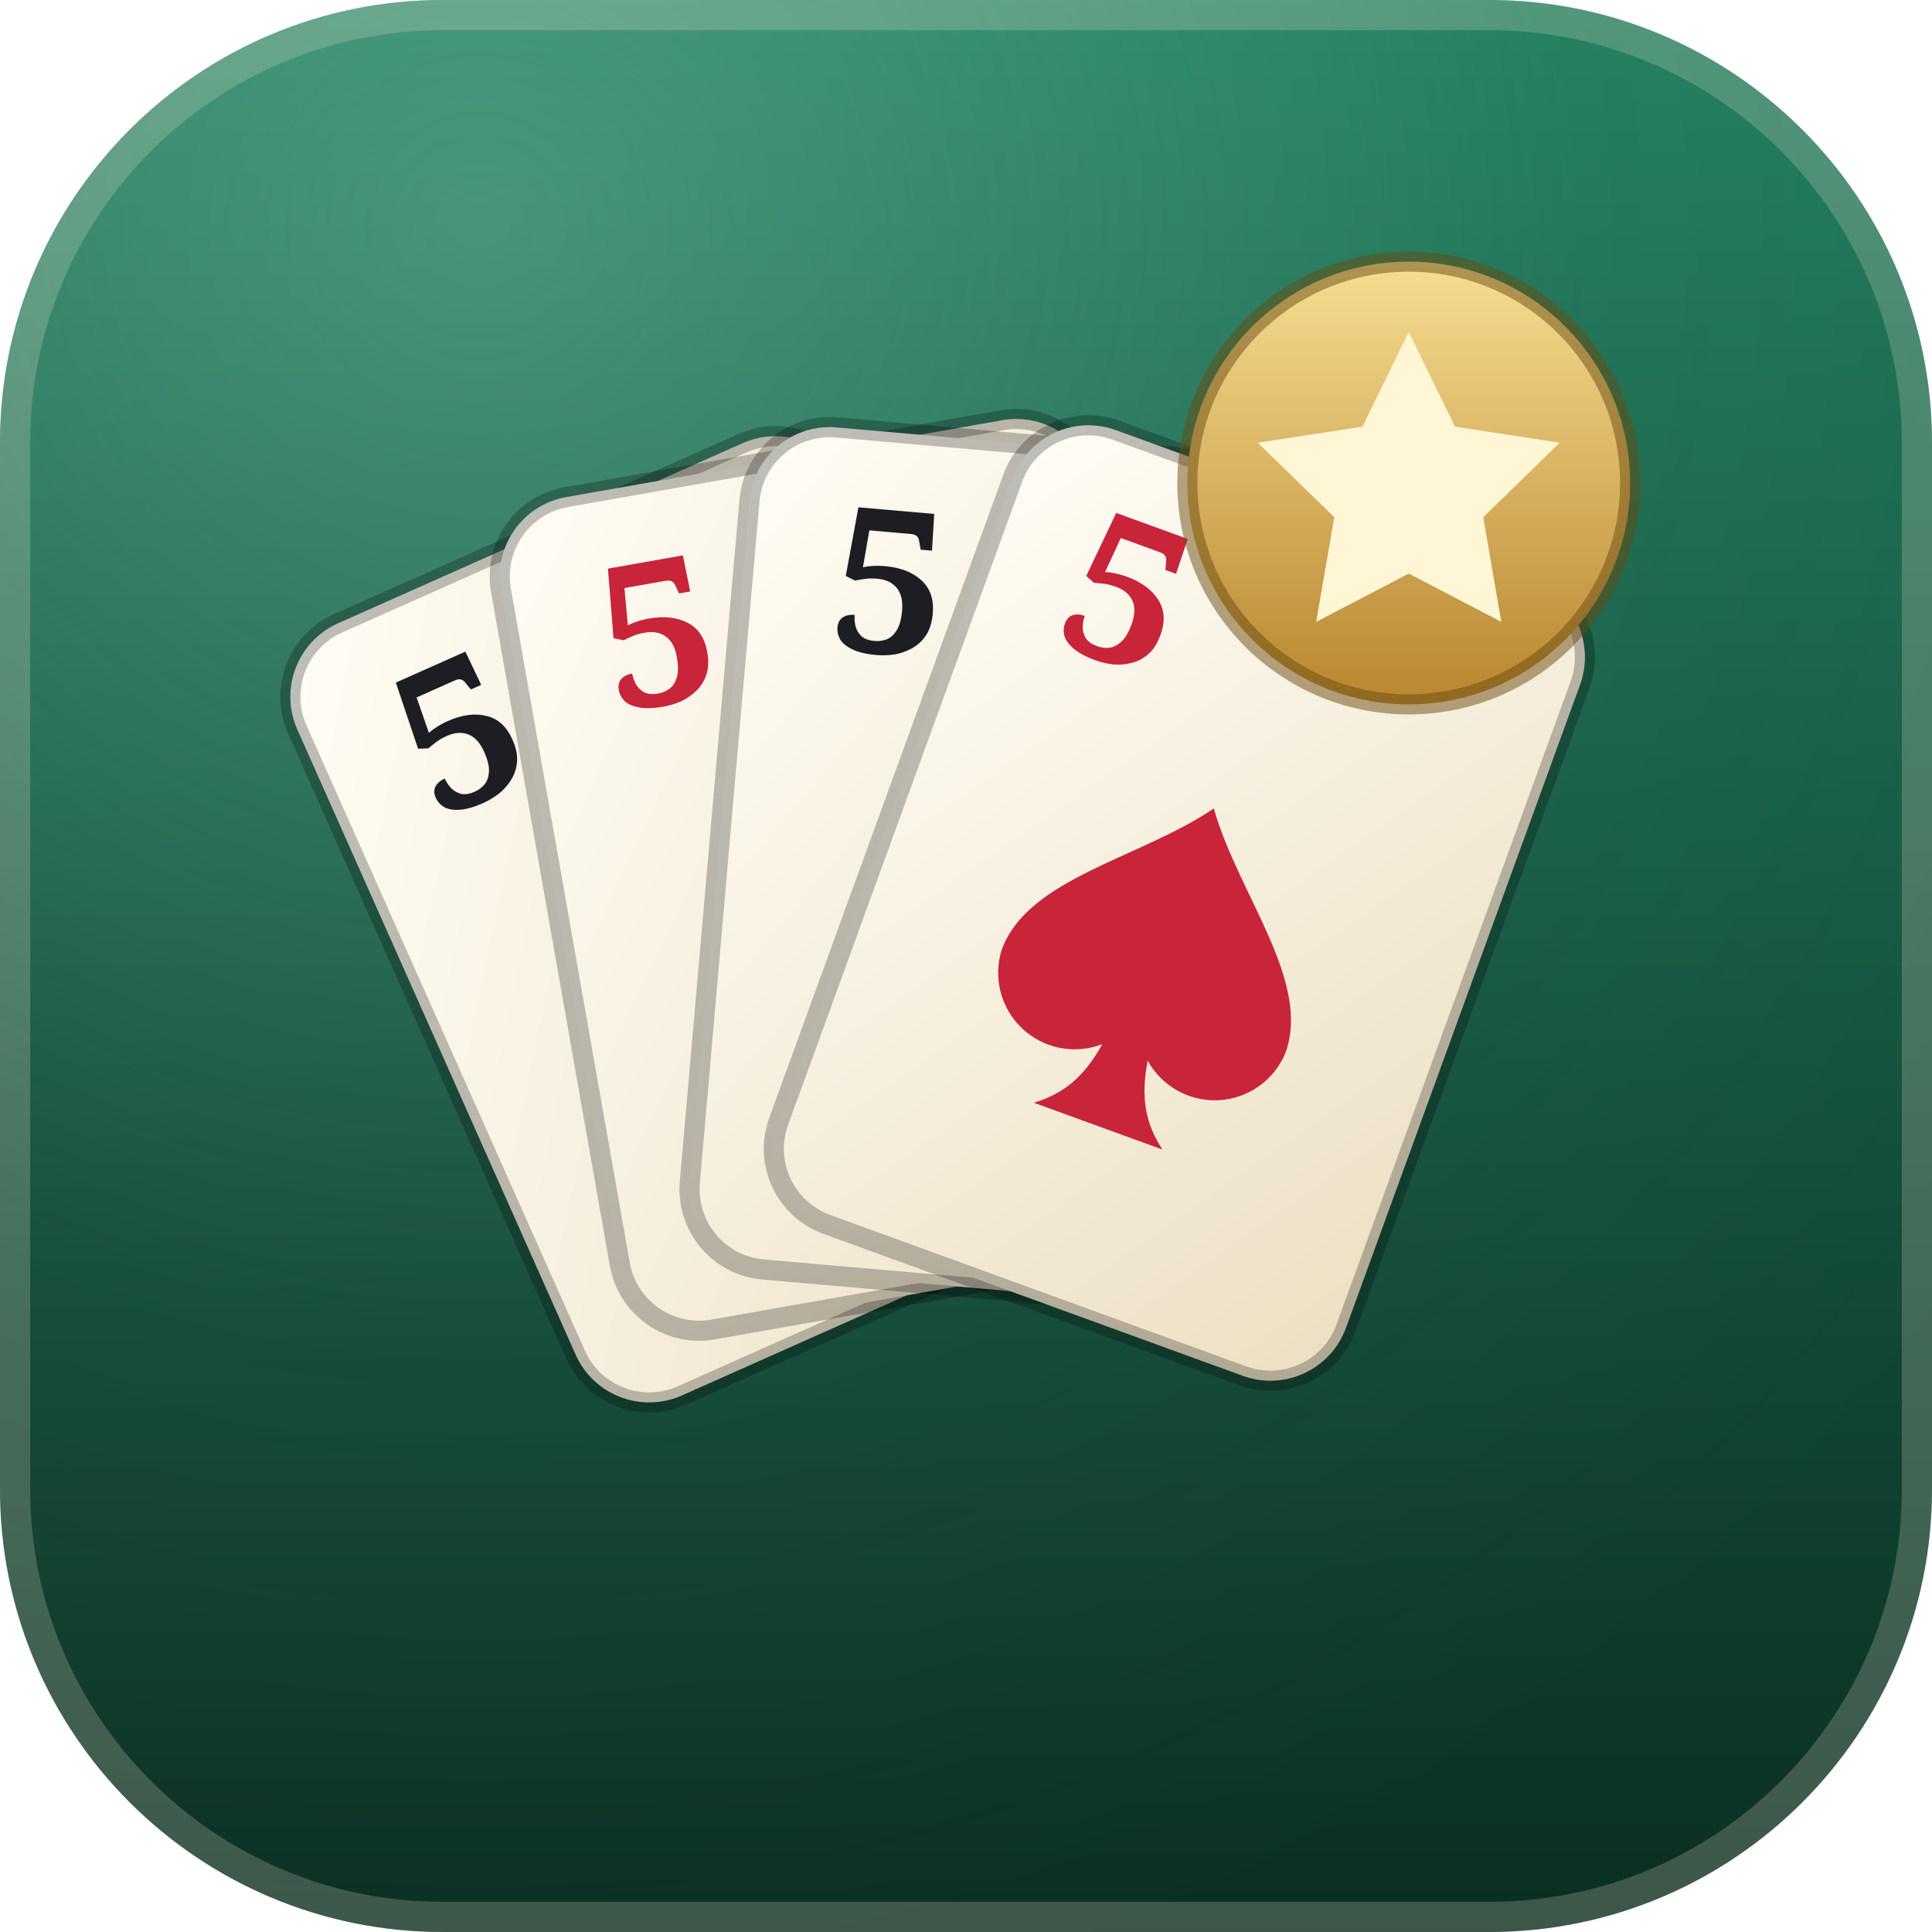
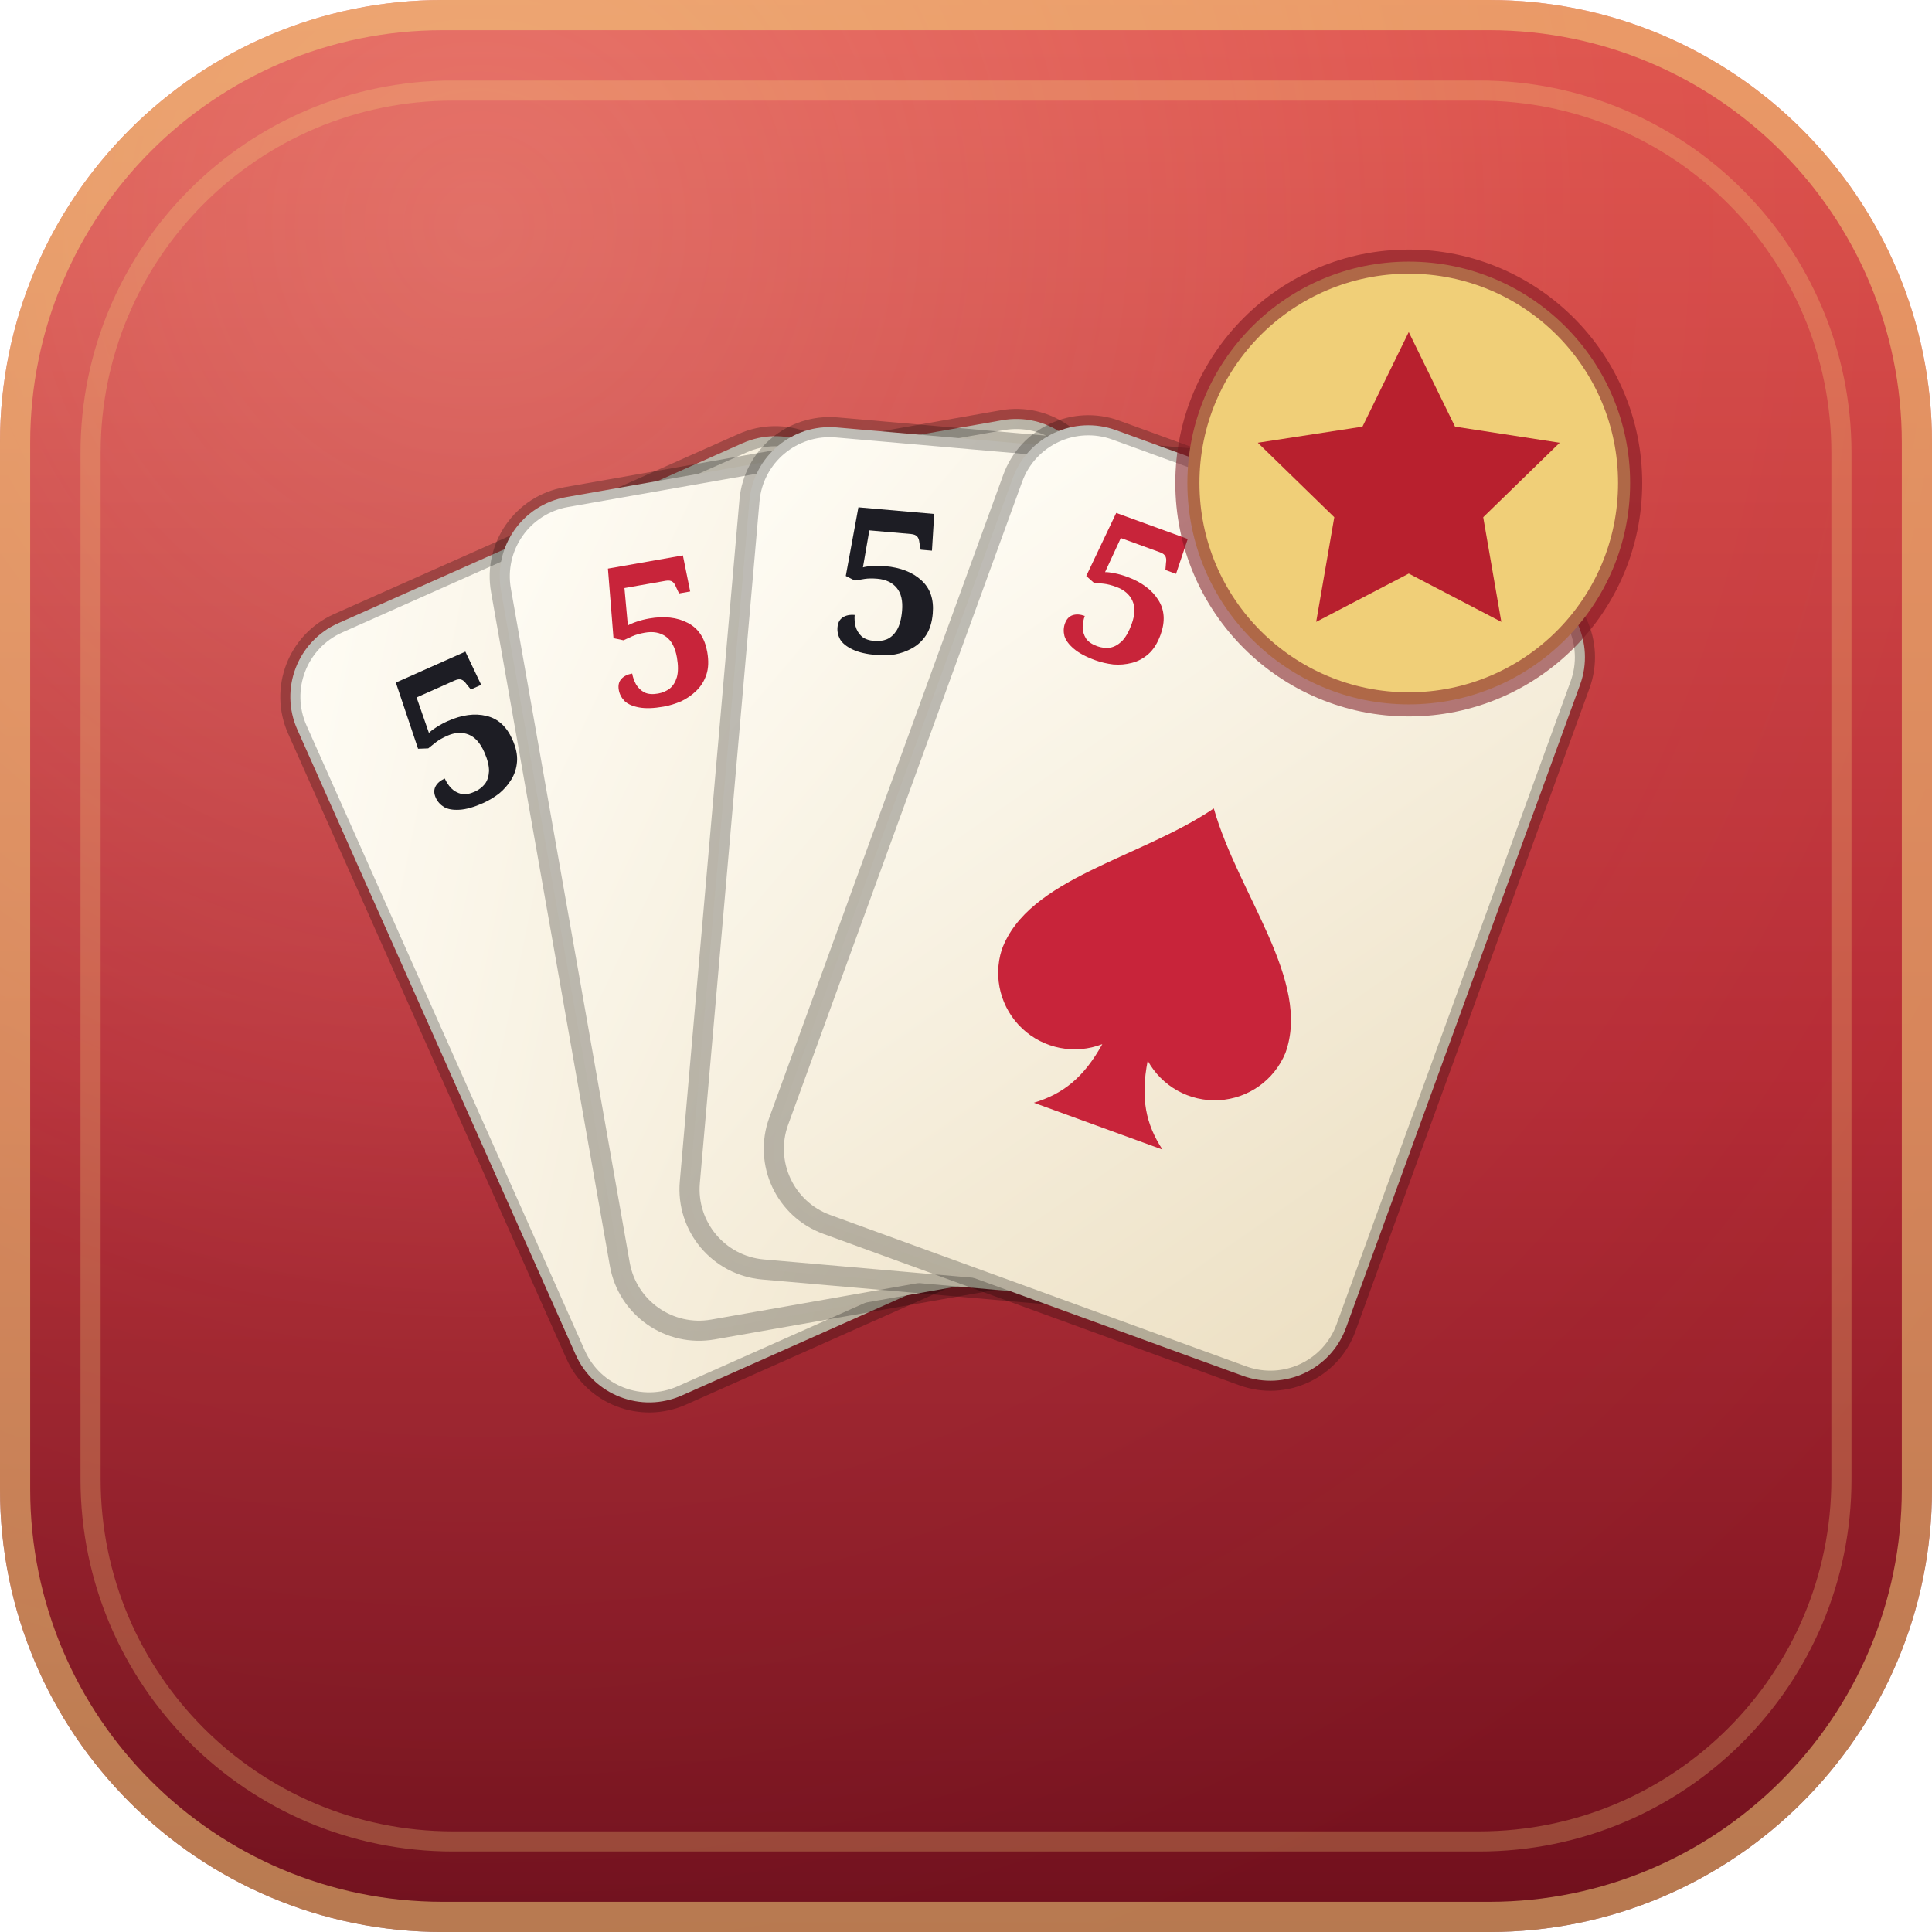
<svg xmlns="http://www.w3.org/2000/svg" viewBox="0 0 96 96" width="96" height="96">
  <defs>
    <linearGradient id="guandan-bg" x1="0" y1="0" x2="0" y2="1">
-       <stop offset="0" stop-color="#1f7d5e" />
-       <stop offset="1" stop-color="#0a2e22" />
+       <stop offset="0" stop-color="#e0534c" />
+       <stop offset=".55" stop-color="#b52a34" />
+       <stop offset="1" stop-color="#6e0f1c" />
    </linearGradient>
    <radialGradient id="guandan-tint" cx=".25" cy=".12" r=".95">
-       <stop offset="0" stop-color="#bff5dc" stop-opacity=".26" />
-       <stop offset=".6" stop-color="#bff5dc" stop-opacity=".04" />
-       <stop offset="1" stop-color="#bff5dc" stop-opacity="0" />
+       <stop offset="0" stop-color="#ffd9c2" stop-opacity=".26" />
+       <stop offset=".6" stop-color="#ffd9c2" stop-opacity=".04" />
+       <stop offset="1" stop-color="#ffd9c2" stop-opacity="0" />
    </radialGradient>
    <linearGradient id="guandan-face" x1="0" y1="0" x2="1" y2="1">
      <stop offset="0" stop-color="#fffdf6" />
      <stop offset="1" stop-color="#ecdfc2" />
    </linearGradient>
-     <linearGradient id="guandan-gold" x1="0" y1="0" x2="0" y2="1">
-       <stop offset="0" stop-color="#f6dd92" />
-       <stop offset="1" stop-color="#b8862e" />
-     </linearGradient>
  </defs>
  <rect width="96" height="96" rx="22" fill="url(#guandan-bg)" />
  <rect width="96" height="96" rx="22" fill="url(#guandan-tint)" />
-   <rect x=".75" y=".75" width="94.5" height="94.5" rx="21.25" fill="none" stroke="#f3e6d4" stroke-opacity=".22" stroke-width="1.5" />
+   <rect x=".75" y=".75" width="94.5" height="94.5" rx="21.25" fill="none" stroke="#f2cf7a" stroke-opacity=".55" stroke-width="1.5" />
+   <rect x="4.5" y="4.5" width="87" height="87" rx="18" fill="none" stroke="#f2cf7a" stroke-opacity=".28" stroke-width="1" />
  <g stroke="#000" stroke-opacity=".25">
    <g transform="rotate(-24 48 74)">
      <rect x="33" y="22" width="30" height="42" rx="4" fill="url(#guandan-face)" />
      <text x="37.5" y="33" font-family="Georgia,serif" font-weight="700" font-size="10" fill="#1d1d24" stroke="none">5</text>
    </g>
    <g transform="rotate(-10 48 74)">
      <rect x="33" y="22" width="30" height="42" rx="4" fill="url(#guandan-face)" />
      <text x="37.5" y="33" font-family="Georgia,serif" font-weight="700" font-size="10" fill="#c8243a" stroke="none">5</text>
    </g>
    <g transform="rotate(5 48 74)">
      <rect x="33" y="22" width="30" height="42" rx="4" fill="url(#guandan-face)" />
      <text x="37.5" y="33" font-family="Georgia,serif" font-weight="700" font-size="10" fill="#1d1d24" stroke="none">5</text>
    </g>
    <g transform="rotate(20 48 74)">
      <rect x="33" y="22" width="30" height="42" rx="4" fill="url(#guandan-face)" />
      <text x="37.5" y="33" font-family="Georgia,serif" font-weight="700" font-size="10" fill="#c8243a" stroke="none">5</text>
      <path d="M48 36c-2.6 3.6-7.5 6.4-7.5 10.2a3.8 3.8 0 0 0 6.3 2.7c-.3 1.9-1 3-2.2 3.9h6.8c-1.2-.9-1.9-2-2.2-3.9a3.8 3.8 0 0 0 6.3-2.7C55.5 42.4 50.6 39.6 48 36z" fill="#c8243a" stroke="none" transform="translate(0 2)" />
    </g>
  </g>
-   <circle cx="70" cy="24" r="11" fill="url(#guandan-gold)" stroke="#6b4a10" stroke-opacity=".5" />
-   <path d="M70 16.5l2.3 4.7 5.2.8-3.8 3.7.9 5.2-4.6-2.4-4.6 2.4.9-5.2-3.8-3.7 5.2-.8z" fill="#fff6d6" />
+   <circle cx="70" cy="24" r="11" fill="#f0cf78" stroke="#7a1420" stroke-opacity=".55" stroke-width="1.2" />
+   <path d="M70 16.5l2.3 4.7 5.2.8-3.8 3.7.9 5.2-4.6-2.4-4.6 2.4.9-5.2-3.8-3.7 5.2-.8z" fill="#b8202e" />
</svg>
